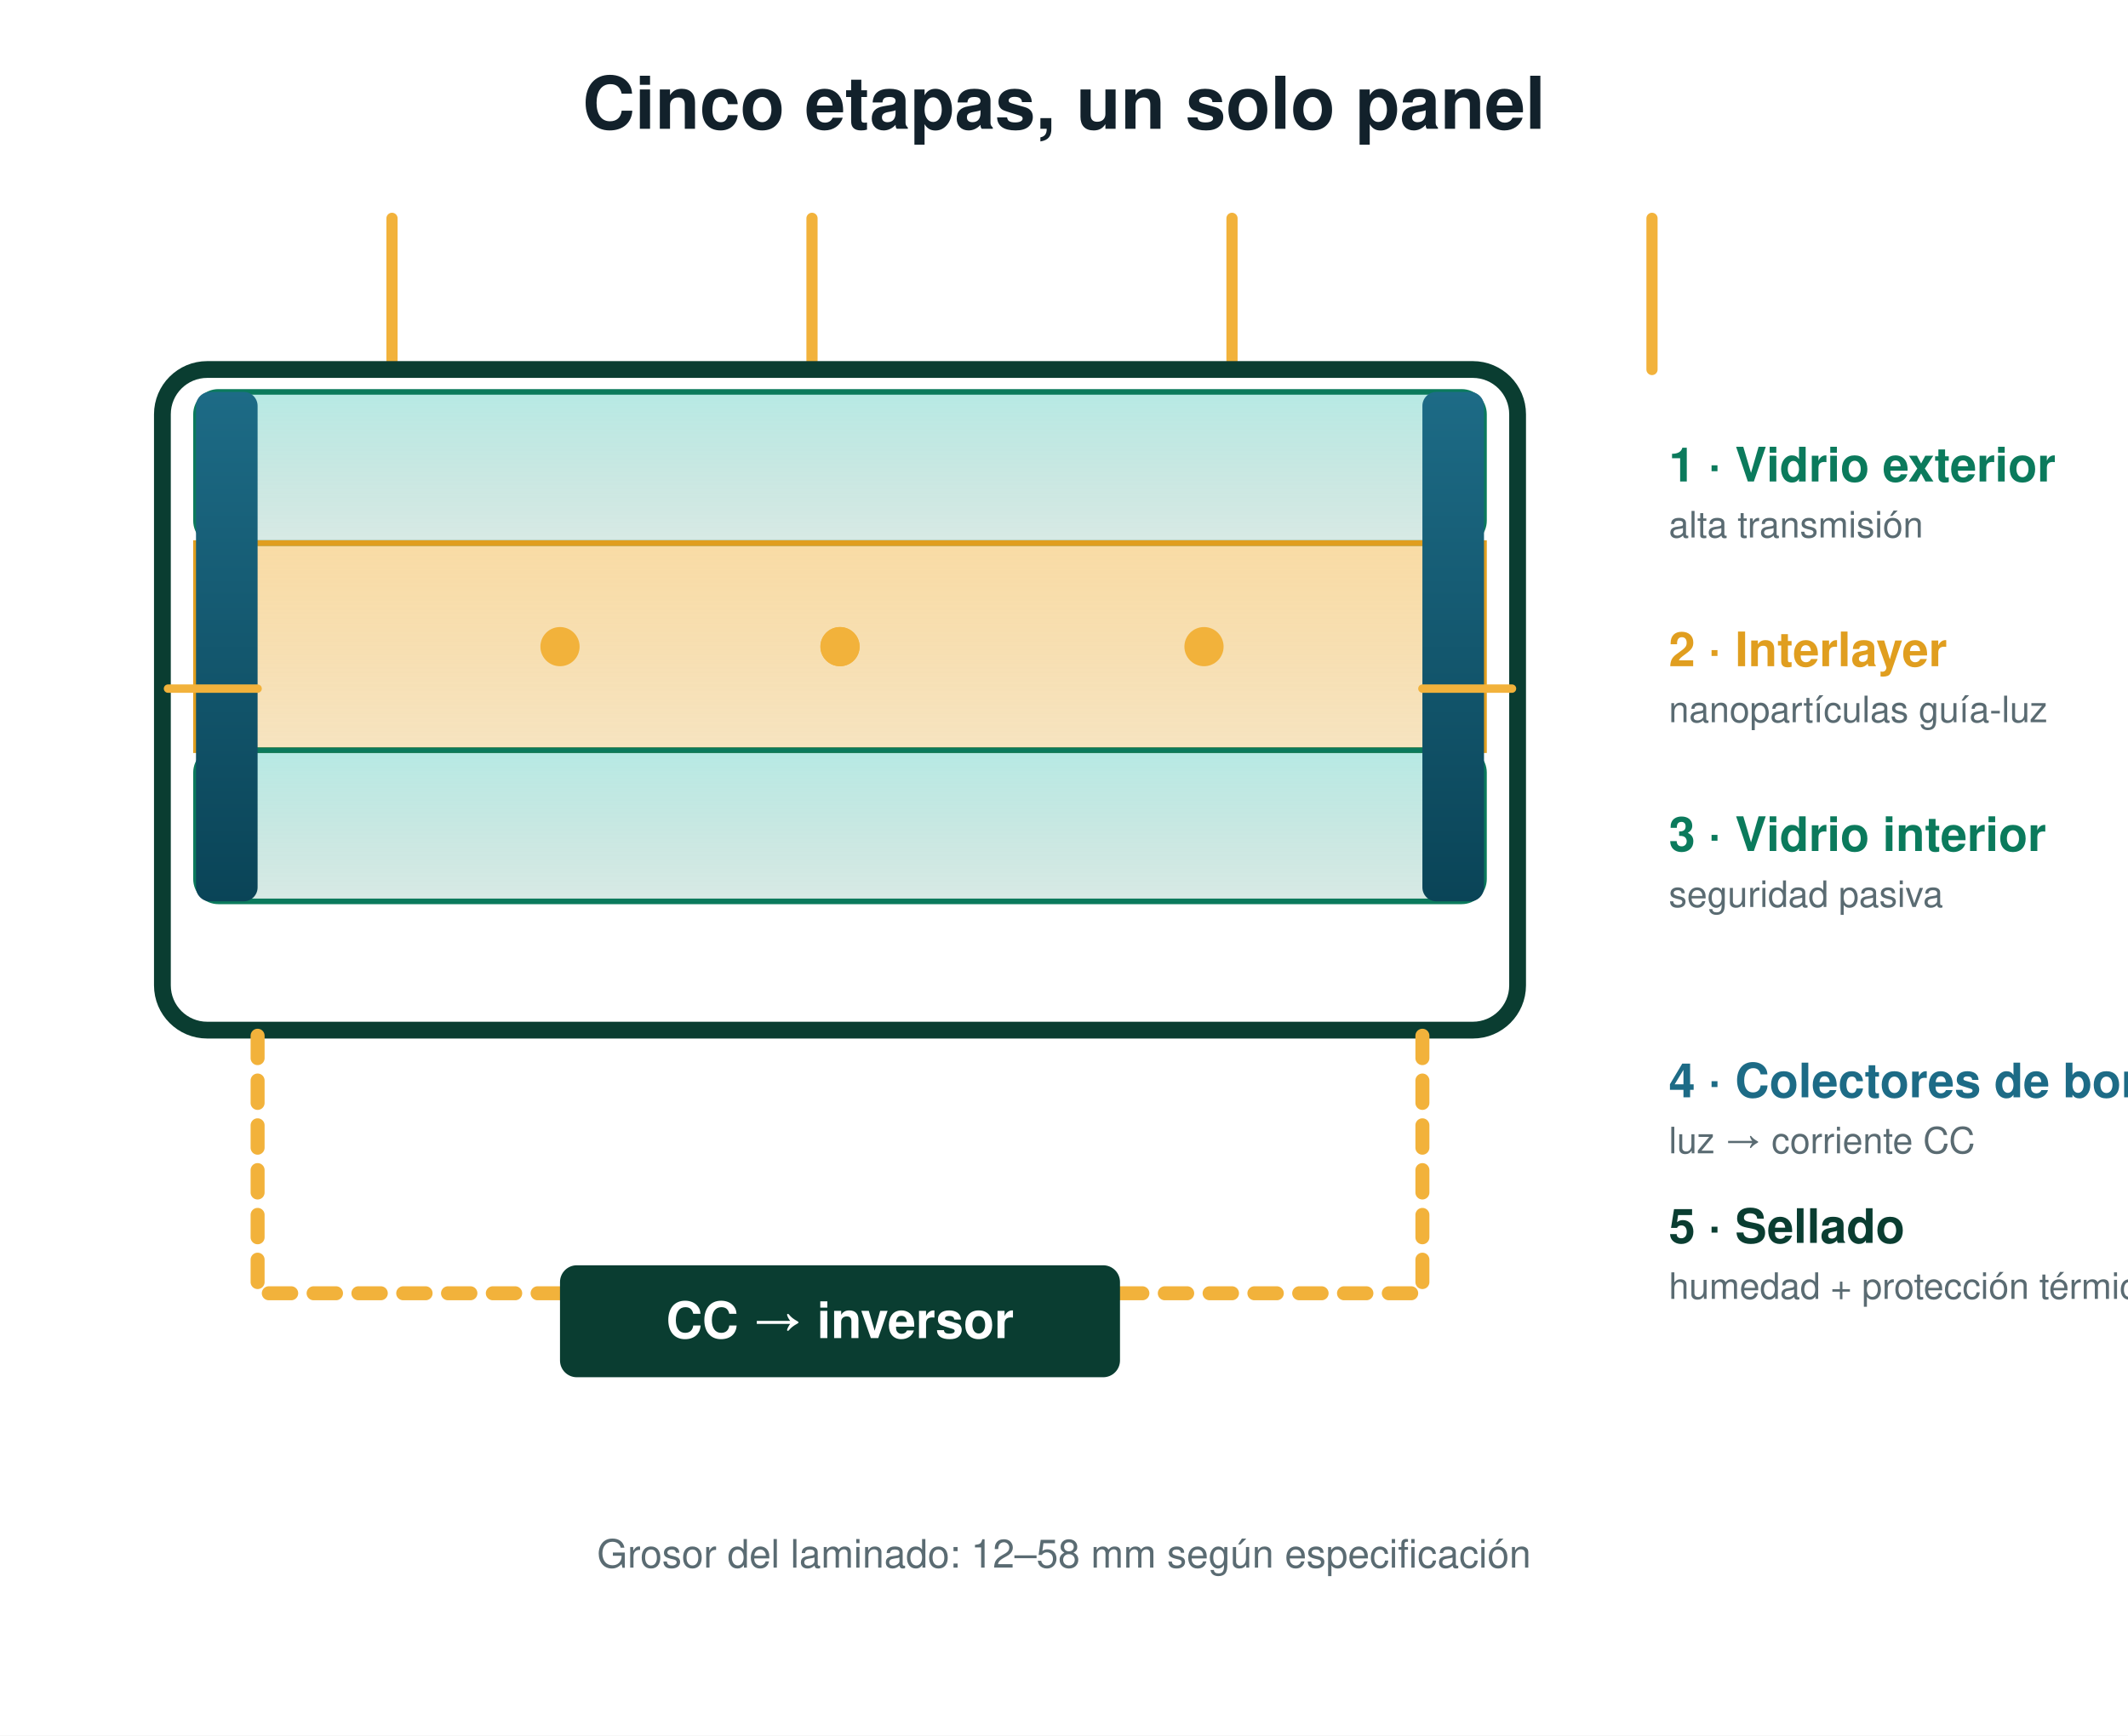
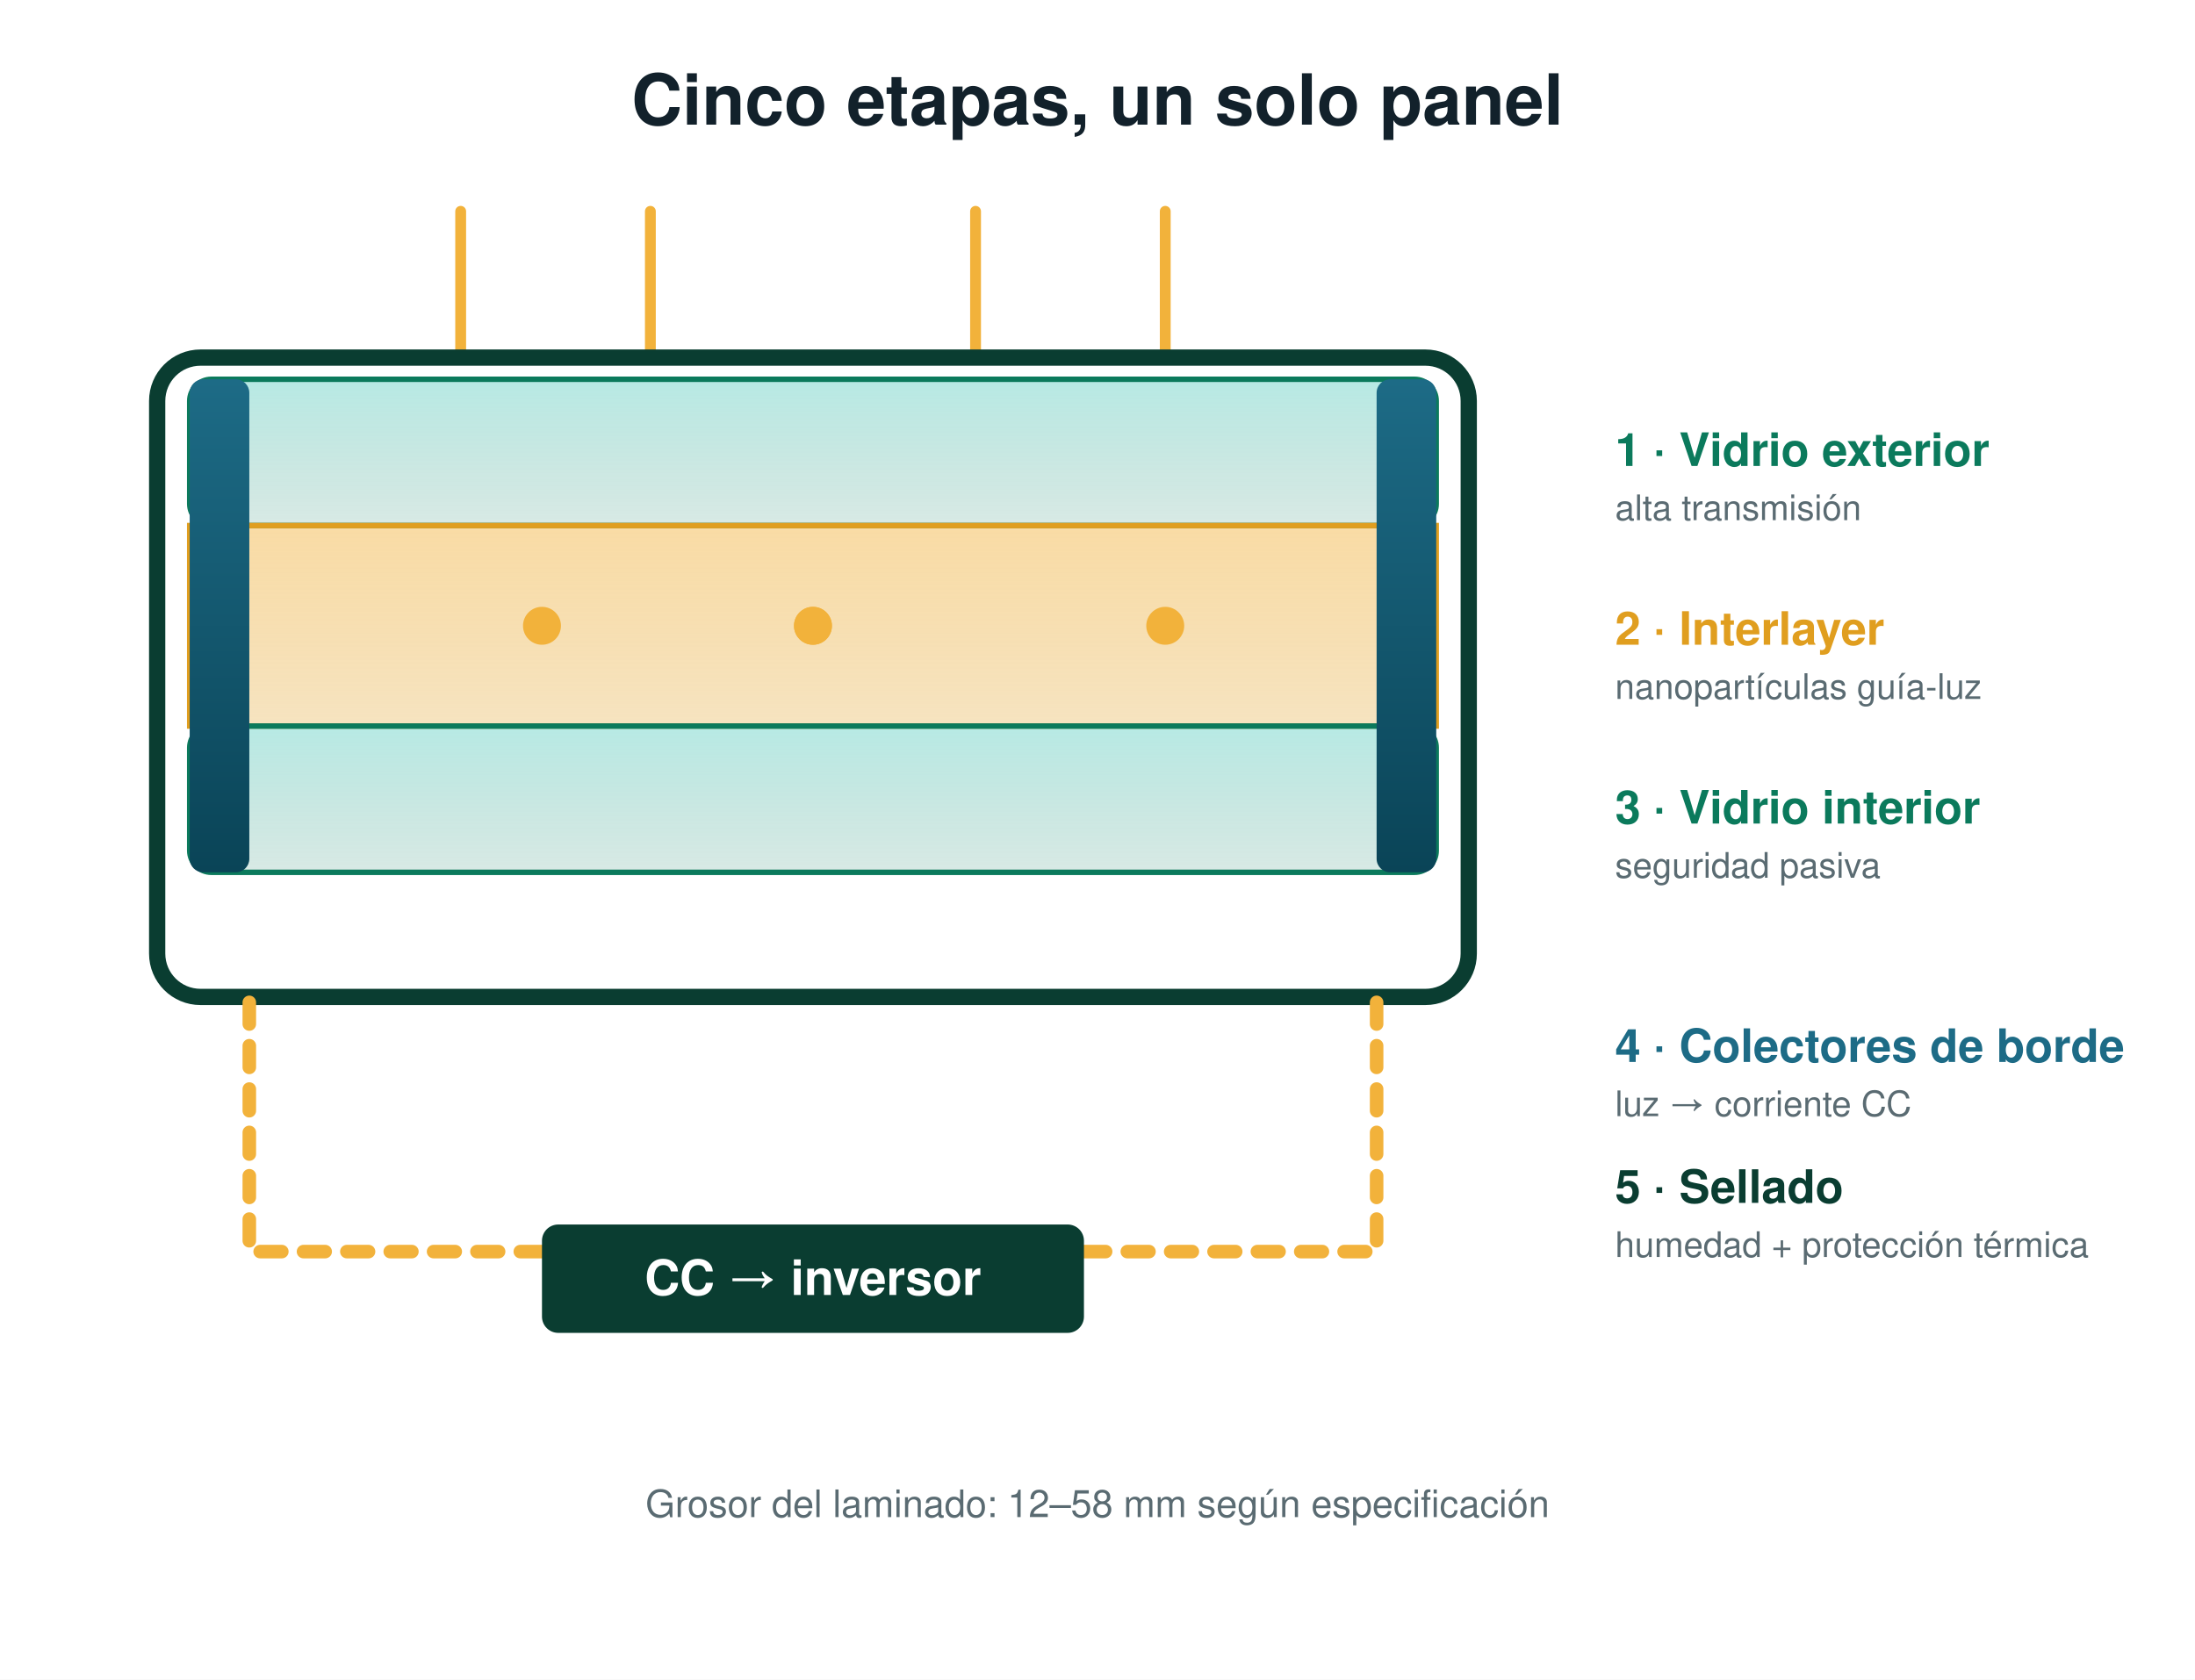
- <svg xmlns="http://www.w3.org/2000/svg" viewBox="0 0 760 620" fill="none" role="img" aria-label="Sección transversal del laminado EnergyGlass con sus cinco capas y el camino de la luz">
+ <svg xmlns="http://www.w3.org/2000/svg" viewBox="0 0 810 620" fill="none" role="img" aria-label="Sección transversal del laminado EnergyGlass con sus cinco capas y el camino de la luz">
  <defs>
    <linearGradient id="lg-glass" x1="0" y1="0" x2="0" y2="1">
      <stop offset="0" stop-color="#0fb8a6" stop-opacity=".30" />
      <stop offset="1" stop-color="#0b7a5c" stop-opacity=".16" />
    </linearGradient>
    <linearGradient id="lg-inter" x1="0" y1="0" x2="0" y2="1">
      <stop offset="0" stop-color="#f2b23b" stop-opacity=".46" />
      <stop offset="1" stop-color="#e09e1f" stop-opacity=".28" />
    </linearGradient>
    <linearGradient id="lg-colect" x1="0" y1="0" x2="0" y2="1">
      <stop offset="0" stop-color="#1d6b86" />
      <stop offset="1" stop-color="#0a4457" />
    </linearGradient>
  </defs>
-   <rect width="760" height="620" fill="#ffffff" />
-   <text x="380" y="46" text-anchor="middle" font-family="Helvetica,Arial,sans-serif" font-size="26" font-weight="700" fill="#12212b">Cinco etapas, un solo panel</text>
+   <rect width="810" height="620" fill="#ffffff" />
+   <text x="405" y="46" text-anchor="middle" font-family="Helvetica,Arial,sans-serif" font-size="26" font-weight="700" fill="#12212b">Cinco etapas, un solo panel</text>
  <g stroke="#f2b23b" stroke-width="4" stroke-linecap="round">
-     <line x1="140" y1="78" x2="140" y2="132">
+     <line x1="170" y1="78" x2="170" y2="132">
      <animate attributeName="opacity" values="1;.2;1" dur="2.4s" repeatCount="indefinite" />
    </line>
-     <line x1="290" y1="78" x2="290" y2="132">
+     <line x1="240" y1="78" x2="240" y2="132">
      <animate attributeName="opacity" values=".5;1;.5" dur="2.4s" repeatCount="indefinite" />
    </line>
-     <line x1="440" y1="78" x2="440" y2="132">
+     <line x1="360" y1="78" x2="360" y2="132">
      <animate attributeName="opacity" values="1;.2;1" dur="2.4s" repeatCount="indefinite" />
    </line>
-     <line x1="590" y1="78" x2="590" y2="132">
+     <line x1="430" y1="78" x2="430" y2="132">
      <animate attributeName="opacity" values=".5;1;.5" dur="2.4s" repeatCount="indefinite" />
    </line>
  </g>
  <rect x="58" y="132" width="484" height="236" rx="16" fill="none" stroke="#0a3d31" stroke-width="6" />
  <rect x="70" y="140" width="460" height="54" rx="8" fill="url(#lg-glass)" stroke="#0b7a5c" stroke-width="2" />
  <rect x="70" y="194" width="460" height="74" fill="url(#lg-inter)" stroke="#e09e1f" stroke-width="2" />
  <rect x="70" y="268" width="460" height="54" rx="8" fill="url(#lg-glass)" stroke="#0b7a5c" stroke-width="2" />
  <rect x="70" y="140" width="22" height="182" rx="5" fill="url(#lg-colect)" />
  <rect x="508" y="140" width="22" height="182" rx="5" fill="url(#lg-colect)" />
  <g fill="#f2b23b">
    <circle cx="300" cy="231" r="7">
      <animate attributeName="cx" values="300;180;92" dur="3s" repeatCount="indefinite" />
      <animate attributeName="opacity" values="1;1;0" dur="3s" repeatCount="indefinite" />
    </circle>
    <circle cx="430" cy="231" r="7">
      <animate attributeName="cx" values="430;330;92" dur="3s" begin=".5s" repeatCount="indefinite" />
      <animate attributeName="opacity" values="1;1;0" dur="3s" begin=".5s" repeatCount="indefinite" />
    </circle>
    <circle cx="300" cy="231" r="7">
      <animate attributeName="cx" values="300;420;508" dur="3.4s" begin="1s" repeatCount="indefinite" />
      <animate attributeName="opacity" values="1;1;0" dur="3.4s" begin="1s" repeatCount="indefinite" />
    </circle>
    <circle cx="200" cy="231" r="7">
      <animate attributeName="cx" values="200;300;508" dur="3.4s" begin="1.5s" repeatCount="indefinite" />
      <animate attributeName="opacity" values="1;1;0" dur="3.4s" begin="1.5s" repeatCount="indefinite" />
    </circle>
  </g>
  <g stroke="#f2b23b" stroke-width="5" stroke-linecap="round" fill="none" stroke-dasharray="8 8">
    <path d="M92 370 L92 462 L220 462">
      <animate attributeName="stroke-dashoffset" values="0;-64;0" dur="1.6s" repeatCount="indefinite" />
    </path>
    <path d="M508 370 L508 462 L380 462">
      <animate attributeName="stroke-dashoffset" values="0;-64;0" dur="1.6s" begin=".8s" repeatCount="indefinite" />
    </path>
  </g>
  <rect x="200" y="452" width="200" height="40" rx="6" fill="#0a3d31" />
  <text x="300" y="478" text-anchor="middle" font-family="Helvetica,Arial,sans-serif" font-size="18" font-weight="700" fill="#ffffff">CC → inversor</text>
-   <path d="M92 246 L60 246" stroke="#f2b23b" stroke-width="3" stroke-linecap="round">
-     <animate attributeName="opacity" values="1;.2;1" dur="1.8s" repeatCount="indefinite" />
-   </path>
-   <path d="M508 246 L540 246" stroke="#f2b23b" stroke-width="3" stroke-linecap="round">
-     <animate attributeName="opacity" values="1;.2;1" dur="1.8s" begin=".9s" repeatCount="indefinite" />
-   </path>
  <g font-family="Helvetica,Arial,sans-serif">
    <text x="596" y="172" font-size="17" font-weight="700" fill="#0b7a5c">1 · Vidrio exterior</text>
    <text x="596" y="192" font-size="13" fill="#5a6b72">alta transmisión</text>
    <text x="596" y="238" font-size="17" font-weight="700" fill="#e09e1f">2 · Interlayer</text>
    <text x="596" y="258" font-size="13" fill="#5a6b72">nanopartículas guía-luz</text>
    <text x="596" y="304" font-size="17" font-weight="700" fill="#0b7a5c">3 · Vidrio interior</text>
    <text x="596" y="324" font-size="13" fill="#5a6b72">seguridad pasiva</text>
    <text x="596" y="392" font-size="17" font-weight="700" fill="#1d6b86">4 · Colectores de borde</text>
    <text x="596" y="412" font-size="13" fill="#5a6b72">luz → corriente CC</text>
    <text x="596" y="444" font-size="17" font-weight="700" fill="#0a3d31">5 · Sellado</text>
    <text x="596" y="464" font-size="13" fill="#5a6b72">humedad + protección térmica</text>
  </g>
-   <text x="380" y="560" text-anchor="middle" font-family="Helvetica,Arial,sans-serif" font-size="14" fill="#5a6b72">Grosor del laminado: 12–58 mm según especificación</text>
+   <text x="405" y="560" text-anchor="middle" font-family="Helvetica,Arial,sans-serif" font-size="14" fill="#5a6b72">Grosor del laminado: 12–58 mm según especificación</text>
</svg>
